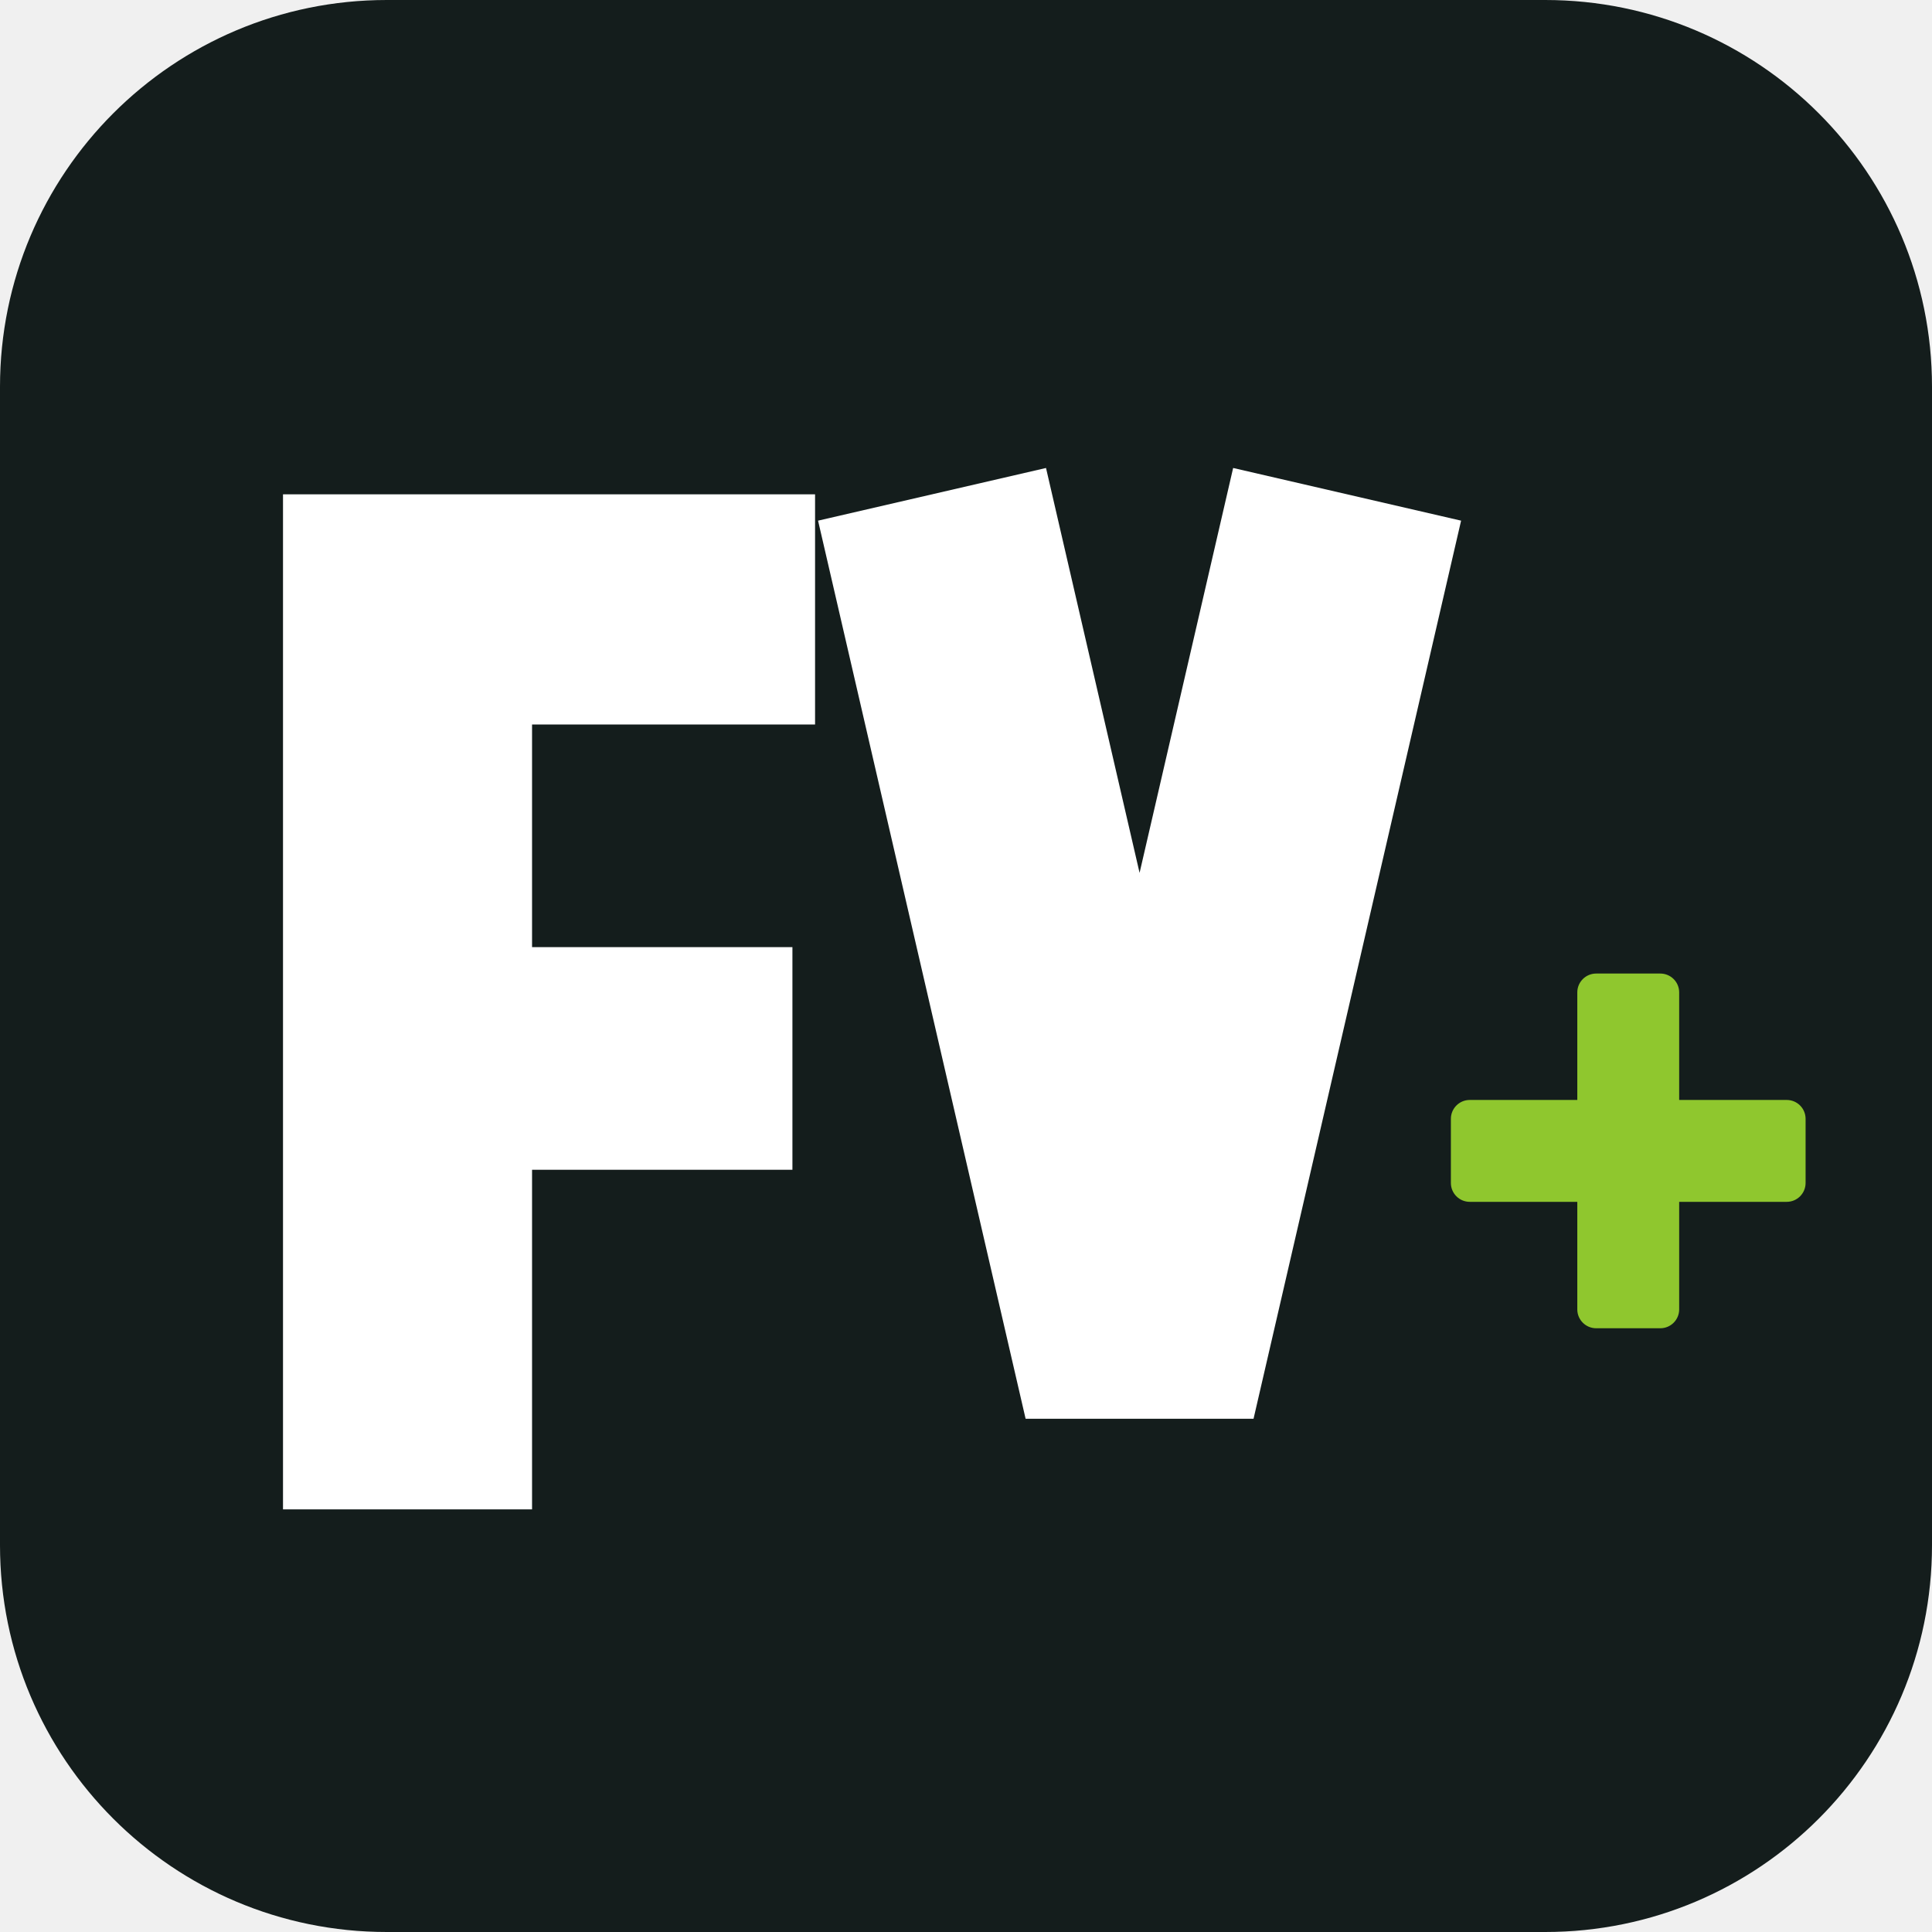
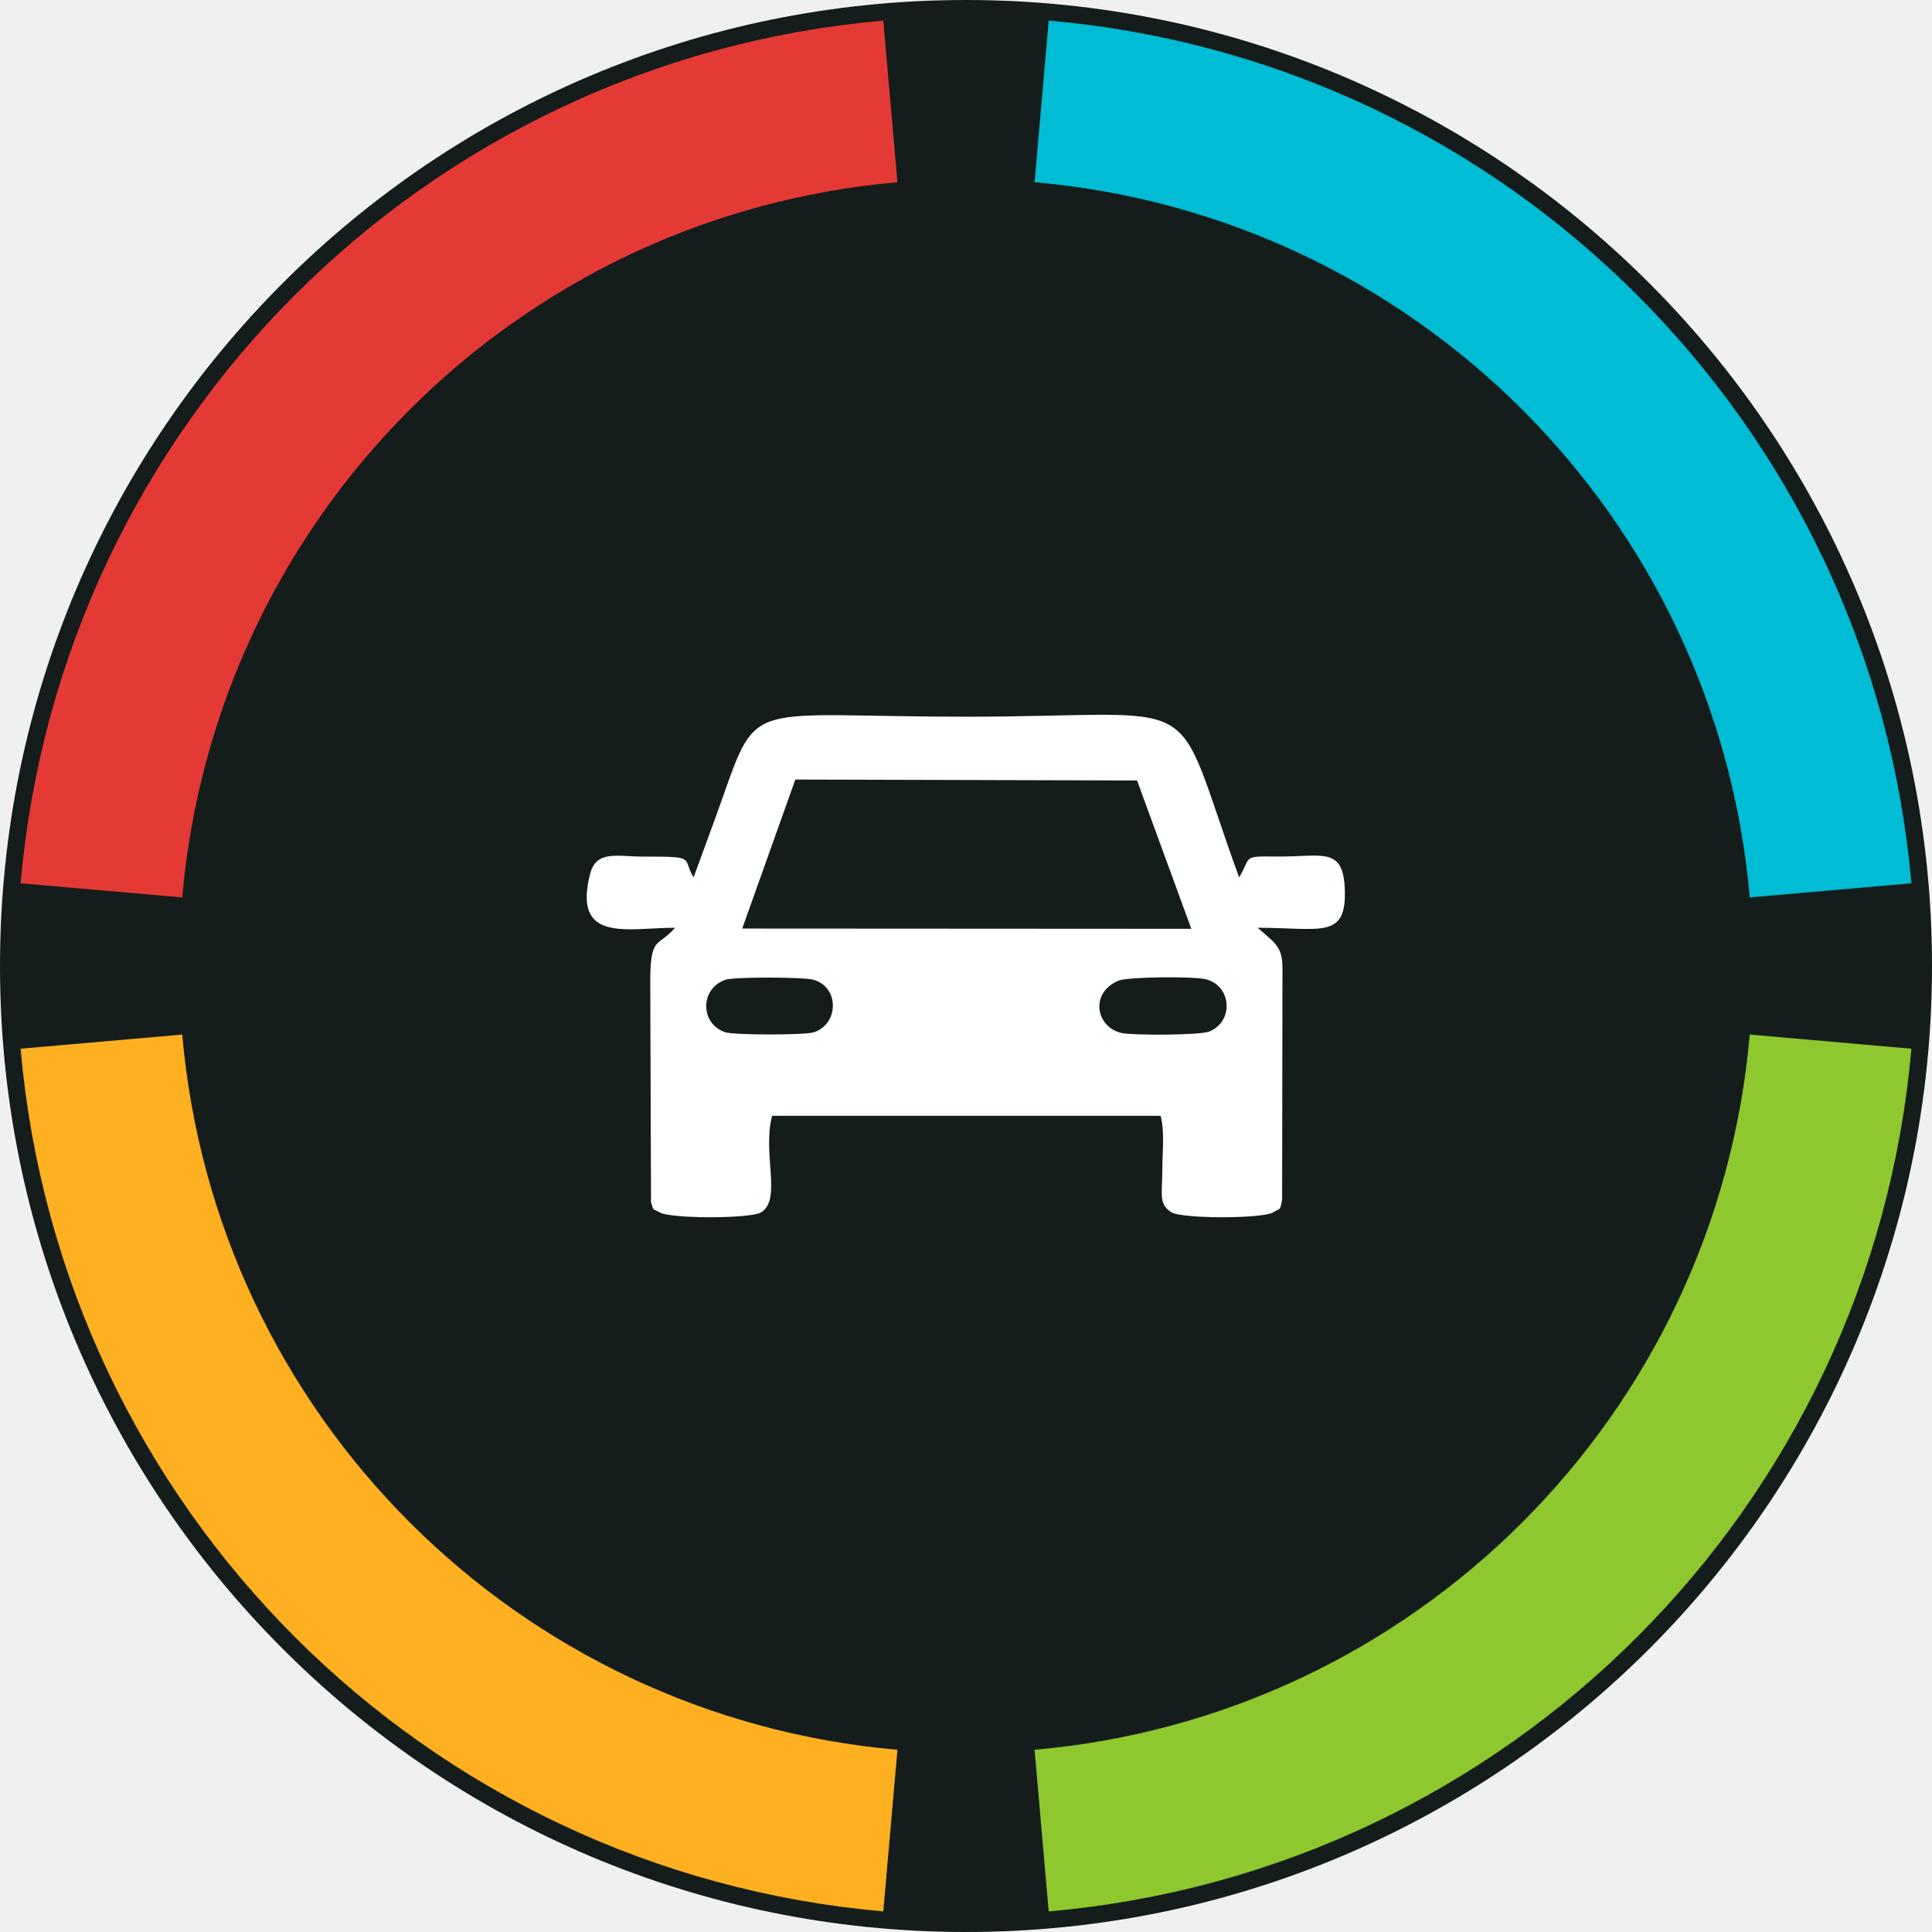
<svg xmlns="http://www.w3.org/2000/svg" viewBox="0 0 1024 1024" preserveAspectRatio="xMidYMid meet">
-   <rect x="0" y="0" width="1024" height="1024" rx="205" ry="205" fill="#141d1c" />
-   <path d="M 150 262 L 432 262 L 432 384 L 282 384 L 282 502 L 420 502 L 420 620 L 282 620 L 282 800 L 150 800 Z" fill="#ffffff" />
-   <path d="M 494 262 L 604 738 L 714 262" fill="none" stroke="#ffffff" stroke-width="124" stroke-linejoin="miter" stroke-miterlimit="4" stroke-linecap="butt" />
-   <g fill="#8fc72e">
-     <rect x="836" y="516" width="54" height="188" rx="10" ry="10" />
-     <rect x="769" y="583" width="188" height="54" rx="10" ry="10" />
+   <rect x="0" y="0" width="1024" height="1024" rx="512" ry="512" fill="#141d1c" />
+   <g fill="none" stroke-width="86" stroke-linecap="butt">
+     <path d="M 552.09 53.75 A 460 460 0 0 1 970.25 471.91" stroke="#00bcd4" />
+     <path d="M 970.25 552.09 A 460 460 0 0 1 552.09 970.25" stroke="#8fc72e" />
+     <path d="M 471.91 970.25 A 460 460 0 0 1 53.75 552.09" stroke="#ffb020" />
+     <path d="M 53.75 471.91 A 460 460 0 0 1 471.91 53.75" stroke="#e53935" />
+   </g>
+   <g transform="translate(297.00 359.98) scale(0.014478)">
+     <path fill="#ffffff" fill-rule="evenodd" clip-rule="evenodd" d="M20425.98 11038.24c341.57,-146.2 2730.56,-160.66 3183.85,-56.93 958.5,219.37 1069.83,1539.18 146.23,1917.77 -338.96,138.94 -2817.1,144.87 -3216.82,52.04 -932.75,-216.64 -1166.18,-1462.2 -113.26,-1912.88zm-14370.33 -37.54c308.15,-101.87 2860.38,-103.59 3223.02,6.17 957.02,289.71 906.7,1638.01 -10.02,1922.19 -332.44,103.06 -2894.9,103.12 -3223.23,-1.81 -933.34,-298.29 -949.52,-1609.32 10.23,-1926.55zm2546.65 -7326.97l12510.13 34.5 1986.58 5430.43 -16441.69 -9.31 1944.98 -5455.62zm-3724.76 3582.03c-439.59,-723.34 150.31,-763.43 -1826.92,-760.08 -964.67,1.63 -1736.71,-255.64 -1964.09,640.92 -645.68,2546 1394.59,1963.2 3113.63,1963.2 -643.72,741.22 -916.26,257.37 -908.7,2061.04l27.64 7978.11c108.5,387.46 76.92,231.23 296.44,370.94 363.87,251.06 3381.62,249.87 3748.41,1.32 744.23,-487.36 23.71,-2158.45 388.41,-3526.89l14221.04 0c155.1,581.97 66.6,1286.42 65.31,1897.09 -2.12,1016.92 -146.32,1322.42 323.1,1629.8 366.78,248.55 3384.51,249.74 3748.4,-1.32 243.98,-155.29 236.88,-27.22 312.82,-457.96l11.88 -8000.67c3.2,-809.6 51.83,-1136.45 -522.93,-1616.56l-386.38 -334.9c2295.24,0 3260.4,436.09 3192.51,-1401.44 -58.76,-1591.03 -824.96,-1191.25 -2478.51,-1205.11 -1306.2,-10.93 -918.99,-21.01 -1390.53,761.65 -2566.55,-7035.74 -926.3,-5881.23 -9986.19,-5881.23 -7997.72,0 -7622.39,-716.4 -8941.32,3014.5 -337.35,954.29 -711.73,1951.37 -1044.02,2867.59z" />
  </g>
</svg>
